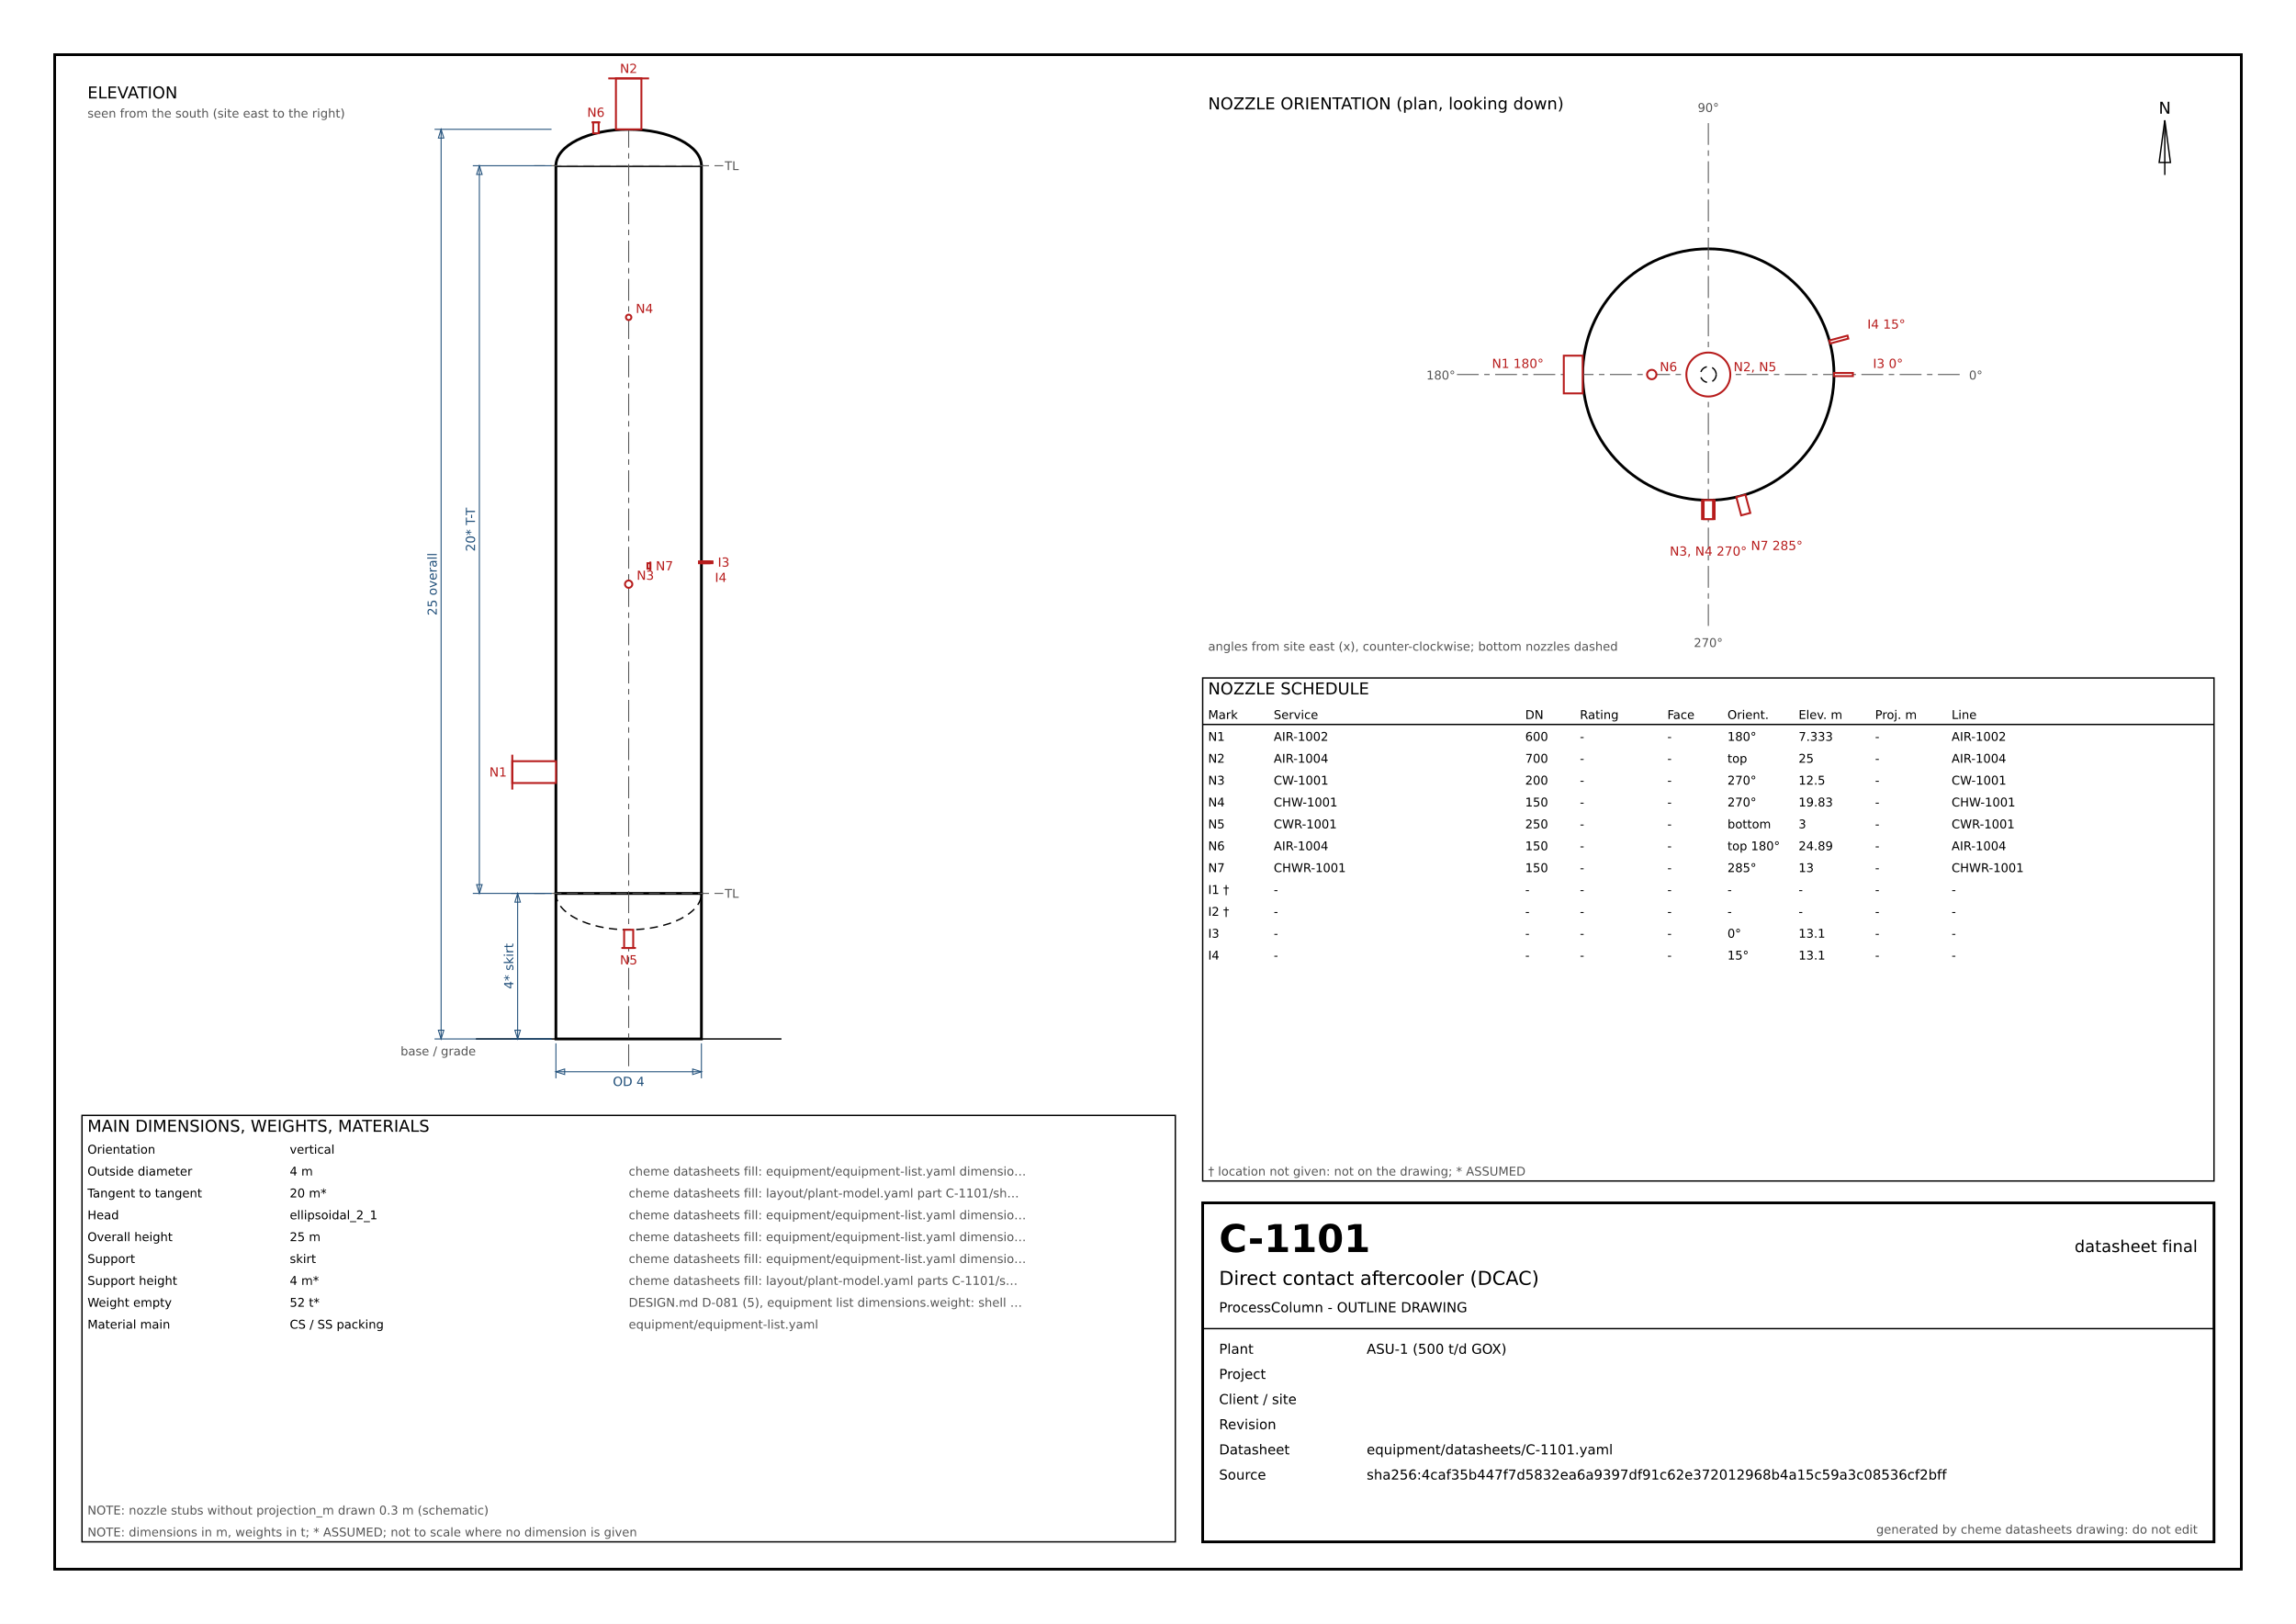
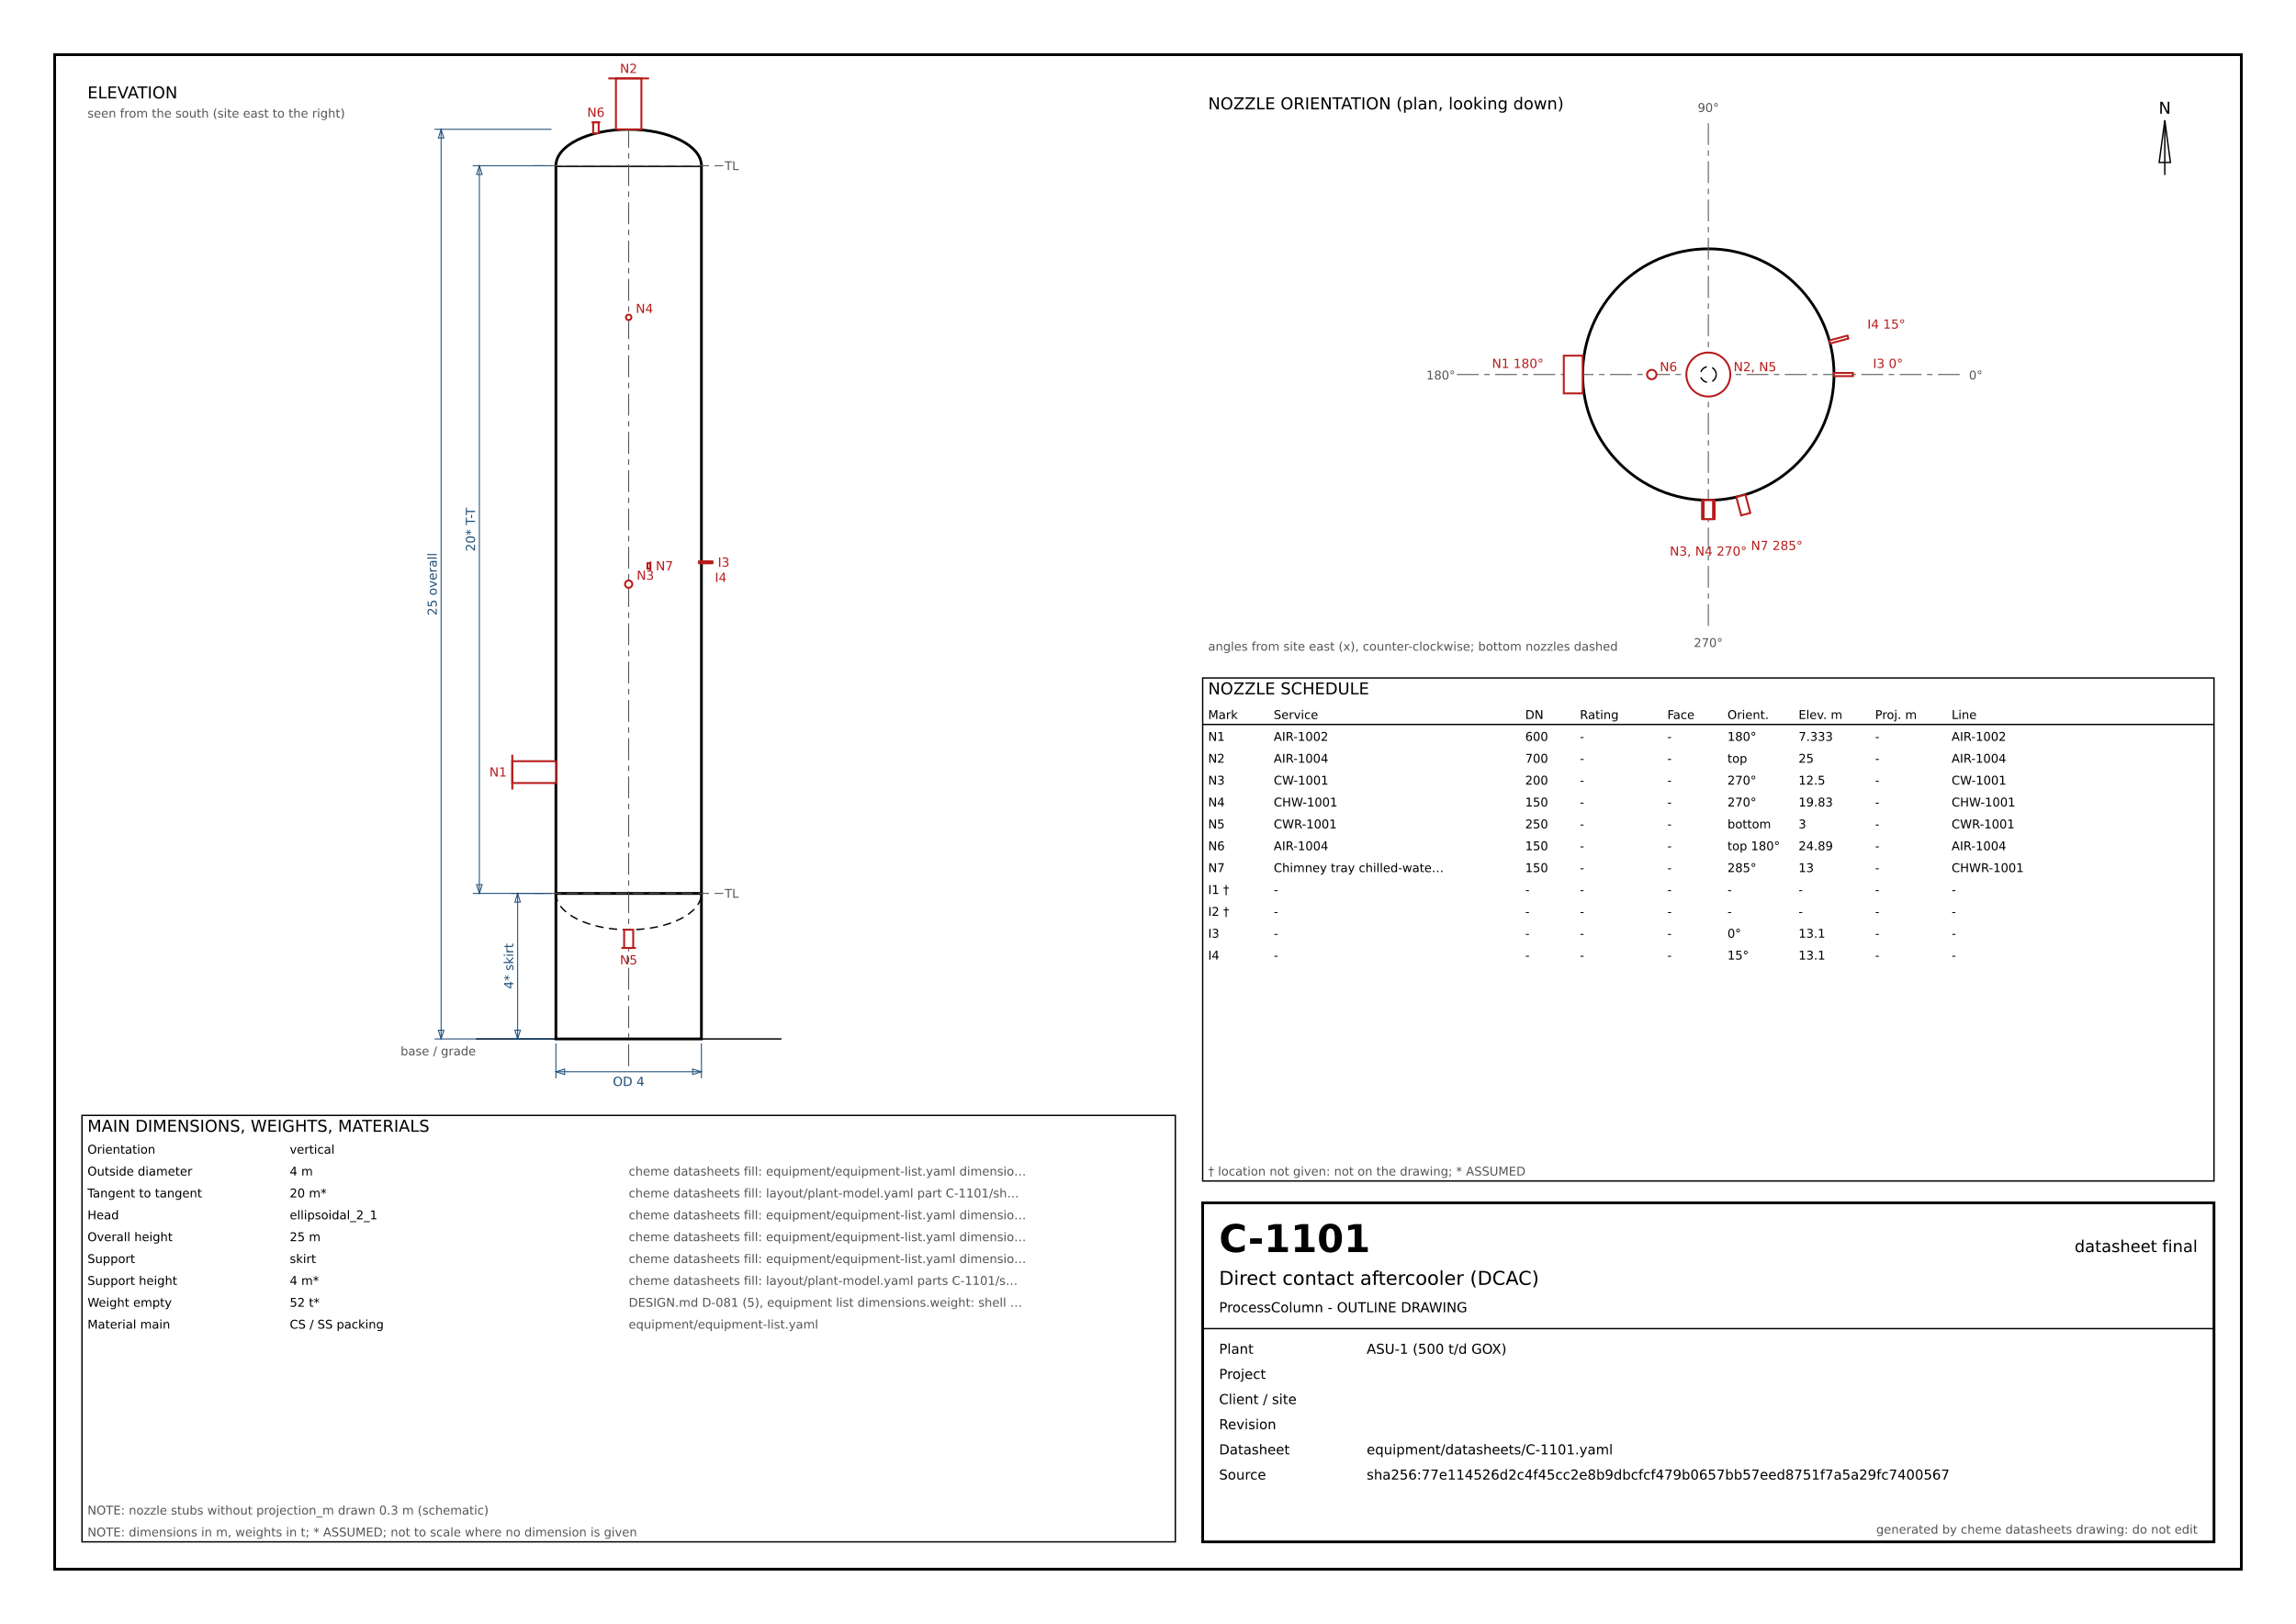
<svg xmlns="http://www.w3.org/2000/svg" width="420mm" height="297mm" viewBox="0 0 420 297">
  <style>
.frame{fill:none;stroke:#000;stroke-width:0.5}
.thin{fill:none;stroke:#000;stroke-width:0.25}
.outline{fill:#fff;stroke:#000;stroke-width:0.5}
.hidden{fill:none;stroke:#000;stroke-width:0.25;stroke-dasharray:1.5 1}
.centre{fill:none;stroke:#555;stroke-width:0.18;stroke-dasharray:4 1 1 1}
.tl{fill:none;stroke:#555;stroke-width:0.18;stroke-dasharray:2 1}
.dim{fill:none;stroke:#1f4e79;stroke-width:0.18}
.nozzle{fill:#fff;stroke:#b71c1c;stroke-width:0.35}
.section{fill:none;stroke:#2e7d32;stroke-width:0.25;stroke-dasharray:2 1}
text{font-family:'DejaVu Sans',Arial,Helvetica,sans-serif;fill:#000}
.t2{font-size:2.2px}.t25{font-size:2.5px}.t3{font-size:3px}.t35{font-size:3.5px}
.t5{font-size:5px;font-weight:bold}.t7{font-size:7px;font-weight:bold}
.dimt{font-size:2.3px;fill:#1f4e79}.nt{font-size:2.3px;fill:#b71c1c}
.note{font-size:2.2px;fill:#555}
.draft{font-size:40px;font-weight:bold;fill:#c62828;fill-opacity:0.12}
</style>
  <rect x="0" y="0" width="420" height="297" fill="#fff" />
  <rect x="10" y="10" width="400" height="277" class="frame" />
  <text x="16" y="18" class="t3" text-anchor="start">ELEVATION</text>
  <rect x="101.69" y="163.4" width="26.62" height="26.62" class="outline" />
  <path d="M101.69,163.4 A13.31,6.65 0 0 0 128.31,163.4" class="hidden" />
  <rect x="101.69" y="30.31" width="26.62" height="133.09" class="outline" />
  <path d="M101.69,30.31 A13.31,6.65 0 0 1 128.31,30.31" class="outline" />
  <line x1="97.7" y1="163.4" x2="132.3" y2="163.4" class="tl" />
  <text x="132.57" y="164.2" class="note" text-anchor="start">TL</text>
  <line x1="97.7" y1="30.31" x2="132.3" y2="30.31" class="tl" />
  <text x="132.57" y="31.11" class="note" text-anchor="start">TL</text>
  <line x1="115" y1="195.01" x2="115" y2="20.33" class="centre" />
  <line x1="87.05" y1="190.02" x2="142.95" y2="190.02" class="thin" />
  <text x="87.05" y="193.02" class="note" text-anchor="end">base / grade</text>
  <line x1="100.89" y1="190.02" x2="79.49" y2="190.02" class="dim" />
  <line x1="100.89" y1="23.65" x2="79.49" y2="23.65" class="dim" />
  <line x1="80.69" y1="190.02" x2="80.69" y2="23.65" class="dim" />
  <path d="M80.69,190.02 l0.5,-1.6 l-1,0 z" class="dim" />
  <path d="M80.69,23.65 l0.5,1.6 l-1,0 z" class="dim" />
  <text x="79.89" y="106.84" class="dimt" text-anchor="middle" transform="rotate(-90 79.89 106.84)">25 overall</text>
  <line x1="100.89" y1="163.4" x2="86.49" y2="163.4" class="dim" />
  <line x1="100.89" y1="30.31" x2="86.49" y2="30.31" class="dim" />
  <line x1="87.69" y1="163.4" x2="87.69" y2="30.31" class="dim" />
  <path d="M87.69,163.4 l0.5,-1.6 l-1,0 z" class="dim" />
  <path d="M87.69,30.31 l0.5,1.6 l-1,0 z" class="dim" />
  <text x="86.89" y="96.85" class="dimt" text-anchor="middle" transform="rotate(-90 86.89 96.85)">20* T-T</text>
  <line x1="100.89" y1="190.02" x2="93.49" y2="190.02" class="dim" />
  <line x1="100.89" y1="163.4" x2="93.49" y2="163.4" class="dim" />
  <line x1="94.69" y1="190.02" x2="94.69" y2="163.4" class="dim" />
  <path d="M94.69,190.02 l0.5,-1.6 l-1,0 z" class="dim" />
  <path d="M94.69,163.4 l0.5,1.6 l-1,0 z" class="dim" />
  <text x="93.89" y="176.71" class="dimt" text-anchor="middle" transform="rotate(-90 93.89 176.71)">4* skirt</text>
  <line x1="101.69" y1="190.82" x2="101.69" y2="197.22" class="dim" />
  <line x1="128.31" y1="190.82" x2="128.31" y2="197.22" class="dim" />
  <line x1="101.69" y1="196.02" x2="128.31" y2="196.02" class="dim" />
  <path d="M101.69,196.02 l1.6,0.5 l0,-1 z" class="dim" />
  <path d="M128.31,196.02 l-1.6,0.5 l0,-1 z" class="dim" />
  <text x="115" y="198.62" class="dimt" text-anchor="middle">OD 4</text>
  <rect x="93.71" y="139.22" width="7.99" height="3.99" class="nozzle" />
  <line x1="93.71" y1="138.03" x2="93.71" y2="144.41" class="nozzle" />
  <rect x="112.67" y="14.34" width="4.66" height="9.32" class="nozzle" />
  <line x1="111.27" y1="14.34" x2="118.73" y2="14.34" class="nozzle" />
  <circle cx="115" cy="106.84" r="0.67" class="nozzle" />
  <circle cx="115" cy="58.04" r="0.5" class="nozzle" />
  <rect x="114.17" y="170.05" width="1.66" height="3.33" class="nozzle" />
  <line x1="113.67" y1="173.38" x2="116.33" y2="173.38" class="nozzle" />
  <rect x="108.51" y="22.37" width="1" height="2" class="nozzle" />
  <line x1="108.21" y1="22.37" x2="109.81" y2="22.37" class="nozzle" />
  <rect x="118.44" y="103.01" width="0.52" height="1" class="nozzle" />
  <line x1="118.96" y1="102.71" x2="118.96" y2="104.31" class="nozzle" />
  <rect x="128.31" y="102.68" width="2" height="0.33" class="nozzle" />
  <line x1="130.31" y1="102.58" x2="130.31" y2="103.11" class="nozzle" />
  <rect x="127.86" y="102.68" width="1.93" height="0.33" class="nozzle" />
  <line x1="129.78" y1="102.58" x2="129.78" y2="103.11" class="nozzle" />
  <text x="92.71" y="142.02" class="nt" text-anchor="end">N1</text>
  <text x="115" y="13.34" class="nt" text-anchor="middle">N2</text>
  <text x="116.47" y="106.04" class="nt" text-anchor="start">N3</text>
  <text x="116.3" y="57.24" class="nt" text-anchor="start">N4</text>
  <text x="115" y="176.38" class="nt" text-anchor="middle">N5</text>
  <text x="109.01" y="21.37" class="nt" text-anchor="middle">N6</text>
  <text x="119.96" y="104.31" class="nt" text-anchor="start">N7</text>
  <text x="131.31" y="103.64" class="nt" text-anchor="start">I3</text>
  <text x="130.78" y="106.44" class="nt" text-anchor="start">I4</text>
  <circle cx="312.5" cy="68.5" r="22.99" class="outline" />
  <line x1="312.5" y1="68.5" x2="358.48" y2="68.5" class="centre" />
  <line x1="312.5" y1="68.5" x2="312.5" y2="22.52" class="centre" />
  <line x1="312.5" y1="68.5" x2="266.52" y2="68.5" class="centre" />
  <line x1="312.5" y1="68.5" x2="312.5" y2="114.48" class="centre" />
  <text x="361.43" y="69.4" class="note" text-anchor="middle">0°</text>
  <text x="312.5" y="20.47" class="note" text-anchor="middle">90°</text>
  <text x="263.57" y="69.4" class="note" text-anchor="middle">180°</text>
  <text x="312.5" y="118.33" class="note" text-anchor="middle">270°</text>
  <line x1="396" y1="32" x2="396" y2="22" class="thin" />
  <path d="M396,22 L394.97,29.71 L397.03,29.71 z" class="thin" />
  <text x="396" y="20.8" class="t3" text-anchor="middle">N</text>
  <path d="M289.51,71.95 L286.06,71.95 L286.06,65.05 L289.51,65.05 z" class="nozzle" />
  <circle cx="312.5" cy="68.5" r="4.02" class="nozzle" />
  <path d="M313.65,91.49 L313.65,94.94 L311.35,94.94 L311.35,91.49 z" class="nozzle" />
  <path d="M313.36,91.49 L313.36,94.94 L311.64,94.94 L311.64,91.49 z" class="nozzle" />
  <circle cx="312.5" cy="68.5" r="1.44" class="hidden" />
  <circle cx="302.15" cy="68.5" r="0.86" class="nozzle" />
  <path d="M319.28,90.48 L320.18,93.82 L318.51,94.26 L317.62,90.93 z" class="nozzle" />
  <path d="M335.49,68.21 L338.94,68.21 L338.94,68.79 L335.49,68.79 z" class="nozzle" />
  <path d="M334.63,62.27 L337.96,61.38 L338.11,61.93 L334.78,62.83 z" class="nozzle" />
  <text x="282.38" y="67.3" class="nt" text-anchor="end">N1 180°</text>
  <text x="317.12" y="67.9" class="nt" text-anchor="start">N2, N5</text>
  <text x="312.5" y="101.62" class="nt" text-anchor="middle">N3, N4 270°</text>
  <text x="303.62" y="67.9" class="nt" text-anchor="start">N6</text>
  <text x="320.3" y="100.59" class="nt" text-anchor="start">N7 285°</text>
  <text x="342.62" y="67.3" class="nt" text-anchor="start">I3 0°</text>
  <text x="341.59" y="60.1" class="nt" text-anchor="start">I4 15°</text>
  <text x="221" y="20" class="t3" text-anchor="start">NOZZLE ORIENTATION (plan, looking down)</text>
  <text x="221" y="119" class="note" text-anchor="start">angles from site east (x), counter-clockwise; bottom nozzles dashed</text>
  <text x="16" y="21.5" class="note" text-anchor="start">seen from the south (site east to the right)</text>
  <text x="221" y="127" class="t3" text-anchor="start">NOZZLE SCHEDULE</text>
  <text x="221" y="131.5" class="t2" text-anchor="start">Mark</text>
  <text x="233" y="131.5" class="t2" text-anchor="start">Service</text>
  <text x="279" y="131.5" class="t2" text-anchor="start">DN</text>
  <text x="289" y="131.5" class="t2" text-anchor="start">Rating</text>
  <text x="305" y="131.5" class="t2" text-anchor="start">Face</text>
  <text x="316" y="131.5" class="t2" text-anchor="start">Orient.</text>
  <text x="329" y="131.5" class="t2" text-anchor="start">Elev. m</text>
  <text x="343" y="131.5" class="t2" text-anchor="start">Proj. m</text>
  <text x="357" y="131.5" class="t2" text-anchor="start">Line</text>
  <line x1="220" y1="132.5" x2="405" y2="132.5" class="thin" />
  <text x="221" y="135.5" class="t2" text-anchor="start">N1</text>
  <text x="233" y="135.5" class="t2" text-anchor="start">AIR-1002</text>
  <text x="279" y="135.5" class="t2" text-anchor="start">600</text>
  <text x="289" y="135.5" class="t2" text-anchor="start">-</text>
  <text x="305" y="135.5" class="t2" text-anchor="start">-</text>
  <text x="316" y="135.5" class="t2" text-anchor="start">180°</text>
  <text x="329" y="135.5" class="t2" text-anchor="start">7.333</text>
  <text x="343" y="135.5" class="t2" text-anchor="start">-</text>
  <text x="357" y="135.5" class="t2" text-anchor="start">AIR-1002</text>
  <text x="221" y="139.5" class="t2" text-anchor="start">N2</text>
  <text x="233" y="139.5" class="t2" text-anchor="start">AIR-1004</text>
  <text x="279" y="139.5" class="t2" text-anchor="start">700</text>
  <text x="289" y="139.5" class="t2" text-anchor="start">-</text>
  <text x="305" y="139.5" class="t2" text-anchor="start">-</text>
  <text x="316" y="139.5" class="t2" text-anchor="start">top</text>
  <text x="329" y="139.5" class="t2" text-anchor="start">25</text>
  <text x="343" y="139.5" class="t2" text-anchor="start">-</text>
  <text x="357" y="139.5" class="t2" text-anchor="start">AIR-1004</text>
  <text x="221" y="143.5" class="t2" text-anchor="start">N3</text>
  <text x="233" y="143.5" class="t2" text-anchor="start">CW-1001</text>
  <text x="279" y="143.5" class="t2" text-anchor="start">200</text>
  <text x="289" y="143.5" class="t2" text-anchor="start">-</text>
  <text x="305" y="143.5" class="t2" text-anchor="start">-</text>
  <text x="316" y="143.5" class="t2" text-anchor="start">270°</text>
  <text x="329" y="143.5" class="t2" text-anchor="start">12.5</text>
  <text x="343" y="143.5" class="t2" text-anchor="start">-</text>
  <text x="357" y="143.5" class="t2" text-anchor="start">CW-1001</text>
  <text x="221" y="147.5" class="t2" text-anchor="start">N4</text>
  <text x="233" y="147.5" class="t2" text-anchor="start">CHW-1001</text>
  <text x="279" y="147.5" class="t2" text-anchor="start">150</text>
  <text x="289" y="147.5" class="t2" text-anchor="start">-</text>
  <text x="305" y="147.5" class="t2" text-anchor="start">-</text>
  <text x="316" y="147.5" class="t2" text-anchor="start">270°</text>
  <text x="329" y="147.5" class="t2" text-anchor="start">19.83</text>
  <text x="343" y="147.5" class="t2" text-anchor="start">-</text>
  <text x="357" y="147.5" class="t2" text-anchor="start">CHW-1001</text>
  <text x="221" y="151.5" class="t2" text-anchor="start">N5</text>
  <text x="233" y="151.5" class="t2" text-anchor="start">CWR-1001</text>
  <text x="279" y="151.5" class="t2" text-anchor="start">250</text>
  <text x="289" y="151.5" class="t2" text-anchor="start">-</text>
  <text x="305" y="151.5" class="t2" text-anchor="start">-</text>
  <text x="316" y="151.5" class="t2" text-anchor="start">bottom</text>
  <text x="329" y="151.5" class="t2" text-anchor="start">3</text>
  <text x="343" y="151.5" class="t2" text-anchor="start">-</text>
  <text x="357" y="151.5" class="t2" text-anchor="start">CWR-1001</text>
  <text x="221" y="155.5" class="t2" text-anchor="start">N6</text>
  <text x="233" y="155.5" class="t2" text-anchor="start">AIR-1004</text>
  <text x="279" y="155.5" class="t2" text-anchor="start">150</text>
  <text x="289" y="155.5" class="t2" text-anchor="start">-</text>
  <text x="305" y="155.5" class="t2" text-anchor="start">-</text>
  <text x="316" y="155.5" class="t2" text-anchor="start">top 180°</text>
  <text x="329" y="155.5" class="t2" text-anchor="start">24.89</text>
  <text x="343" y="155.5" class="t2" text-anchor="start">-</text>
  <text x="357" y="155.5" class="t2" text-anchor="start">AIR-1004</text>
  <text x="221" y="159.5" class="t2" text-anchor="start">N7</text>
-   <text x="233" y="159.5" class="t2" text-anchor="start">CHWR-1001</text>
+   <text x="233" y="159.5" class="t2" text-anchor="start">Chimney tray chilled-wate…</text>
  <text x="279" y="159.5" class="t2" text-anchor="start">150</text>
  <text x="289" y="159.5" class="t2" text-anchor="start">-</text>
  <text x="305" y="159.5" class="t2" text-anchor="start">-</text>
  <text x="316" y="159.5" class="t2" text-anchor="start">285°</text>
  <text x="329" y="159.5" class="t2" text-anchor="start">13</text>
  <text x="343" y="159.5" class="t2" text-anchor="start">-</text>
  <text x="357" y="159.5" class="t2" text-anchor="start">CHWR-1001</text>
  <text x="221" y="163.5" class="t2" text-anchor="start">I1 †</text>
  <text x="233" y="163.5" class="t2" text-anchor="start">-</text>
  <text x="279" y="163.5" class="t2" text-anchor="start">-</text>
  <text x="289" y="163.5" class="t2" text-anchor="start">-</text>
  <text x="305" y="163.5" class="t2" text-anchor="start">-</text>
  <text x="316" y="163.5" class="t2" text-anchor="start">-</text>
  <text x="329" y="163.5" class="t2" text-anchor="start">-</text>
  <text x="343" y="163.5" class="t2" text-anchor="start">-</text>
  <text x="357" y="163.5" class="t2" text-anchor="start">-</text>
  <text x="221" y="167.5" class="t2" text-anchor="start">I2 †</text>
  <text x="233" y="167.5" class="t2" text-anchor="start">-</text>
  <text x="279" y="167.5" class="t2" text-anchor="start">-</text>
  <text x="289" y="167.5" class="t2" text-anchor="start">-</text>
  <text x="305" y="167.5" class="t2" text-anchor="start">-</text>
  <text x="316" y="167.5" class="t2" text-anchor="start">-</text>
  <text x="329" y="167.5" class="t2" text-anchor="start">-</text>
  <text x="343" y="167.5" class="t2" text-anchor="start">-</text>
  <text x="357" y="167.5" class="t2" text-anchor="start">-</text>
  <text x="221" y="171.5" class="t2" text-anchor="start">I3</text>
  <text x="233" y="171.5" class="t2" text-anchor="start">-</text>
  <text x="279" y="171.5" class="t2" text-anchor="start">-</text>
  <text x="289" y="171.5" class="t2" text-anchor="start">-</text>
  <text x="305" y="171.5" class="t2" text-anchor="start">-</text>
  <text x="316" y="171.5" class="t2" text-anchor="start">0°</text>
  <text x="329" y="171.5" class="t2" text-anchor="start">13.1</text>
  <text x="343" y="171.5" class="t2" text-anchor="start">-</text>
  <text x="357" y="171.5" class="t2" text-anchor="start">-</text>
  <text x="221" y="175.5" class="t2" text-anchor="start">I4</text>
  <text x="233" y="175.5" class="t2" text-anchor="start">-</text>
  <text x="279" y="175.5" class="t2" text-anchor="start">-</text>
  <text x="289" y="175.5" class="t2" text-anchor="start">-</text>
  <text x="305" y="175.5" class="t2" text-anchor="start">-</text>
  <text x="316" y="175.5" class="t2" text-anchor="start">15°</text>
  <text x="329" y="175.5" class="t2" text-anchor="start">13.1</text>
  <text x="343" y="175.5" class="t2" text-anchor="start">-</text>
  <text x="357" y="175.5" class="t2" text-anchor="start">-</text>
  <text x="221" y="215" class="note" text-anchor="start">† location not given: not on the drawing; * ASSUMED</text>
  <rect x="220" y="124" width="185" height="92" class="thin" />
  <text x="16" y="207" class="t3" text-anchor="start">MAIN DIMENSIONS, WEIGHTS, MATERIALS</text>
  <text x="16" y="211" class="t2" text-anchor="start">Orientation</text>
  <text x="53" y="211" class="t2" text-anchor="start">vertical</text>
  <text x="115" y="211" class="note" text-anchor="start" />
  <text x="16" y="215" class="t2" text-anchor="start">Outside diameter</text>
  <text x="53" y="215" class="t2" text-anchor="start">4 m</text>
  <text x="115" y="215" class="note" text-anchor="start">cheme datasheets fill: equipment/equipment-list.yaml dimensio…</text>
  <text x="16" y="219" class="t2" text-anchor="start">Tangent to tangent</text>
  <text x="53" y="219" class="t2" text-anchor="start">20 m*</text>
  <text x="115" y="219" class="note" text-anchor="start">cheme datasheets fill: layout/plant-model.yaml part C-1101/sh…</text>
  <text x="16" y="223" class="t2" text-anchor="start">Head</text>
  <text x="53" y="223" class="t2" text-anchor="start">ellipsoidal_2_1</text>
  <text x="115" y="223" class="note" text-anchor="start">cheme datasheets fill: equipment/equipment-list.yaml dimensio…</text>
  <text x="16" y="227" class="t2" text-anchor="start">Overall height</text>
  <text x="53" y="227" class="t2" text-anchor="start">25 m</text>
  <text x="115" y="227" class="note" text-anchor="start">cheme datasheets fill: equipment/equipment-list.yaml dimensio…</text>
  <text x="16" y="231" class="t2" text-anchor="start">Support</text>
  <text x="53" y="231" class="t2" text-anchor="start">skirt</text>
  <text x="115" y="231" class="note" text-anchor="start">cheme datasheets fill: equipment/equipment-list.yaml dimensio…</text>
  <text x="16" y="235" class="t2" text-anchor="start">Support height</text>
  <text x="53" y="235" class="t2" text-anchor="start">4 m*</text>
  <text x="115" y="235" class="note" text-anchor="start">cheme datasheets fill: layout/plant-model.yaml parts C-1101/s…</text>
  <text x="16" y="239" class="t2" text-anchor="start">Weight empty</text>
  <text x="53" y="239" class="t2" text-anchor="start">52 t*</text>
  <text x="115" y="239" class="note" text-anchor="start">DESIGN.md D-081 (5), equipment list dimensions.weight: shell …</text>
  <text x="16" y="243" class="t2" text-anchor="start">Material main</text>
  <text x="53" y="243" class="t2" text-anchor="start">CS / SS packing</text>
  <text x="115" y="243" class="note" text-anchor="start">equipment/equipment-list.yaml</text>
  <text x="16" y="277" class="note" text-anchor="start">NOTE: nozzle stubs without projection_m drawn 0.3 m (schematic)</text>
  <text x="16" y="281" class="note" text-anchor="start">NOTE: dimensions in m, weights in t; * ASSUMED; not to scale where no dimension is given</text>
  <rect x="15" y="204" width="200" height="78" class="thin" />
  <rect x="220" y="220" width="185" height="62" class="frame" />
  <text x="223" y="229" class="t7" text-anchor="start">C-1101</text>
  <text x="223" y="235" class="t35" text-anchor="start">Direct contact aftercooler (DCAC)</text>
  <text x="223" y="240" class="t25" text-anchor="start">ProcessColumn - OUTLINE DRAWING</text>
  <line x1="220" y1="243" x2="405" y2="243" class="thin" />
  <text x="223" y="247.6" class="t25" text-anchor="start">Plant</text>
  <text x="250" y="247.6" class="t25" text-anchor="start">ASU-1 (500 t/d GOX)</text>
  <text x="223" y="252.2" class="t25" text-anchor="start">Project</text>
  <text x="250" y="252.2" class="t25" text-anchor="start" />
  <text x="223" y="256.8" class="t25" text-anchor="start">Client / site</text>
  <text x="250" y="256.8" class="t25" text-anchor="start" />
  <text x="223" y="261.4" class="t25" text-anchor="start">Revision</text>
  <text x="250" y="261.4" class="t25" text-anchor="start" />
  <text x="223" y="266" class="t25" text-anchor="start">Datasheet</text>
  <text x="250" y="266" class="t25" text-anchor="start">equipment/datasheets/C-1101.yaml</text>
  <text x="223" y="270.6" class="t25" text-anchor="start">Source</text>
-   <text x="250" y="270.6" class="t25" text-anchor="start">sha256:4caf35b447f7d5832ea6a9397df91c62e372012968b4a15c59a3c08536cf2bff</text>
+   <text x="250" y="270.6" class="t25" text-anchor="start">sha256:77e114526d2c4f45cc2e8b9dbcfcf479b0657bb57eed8751f7a5a29fc7400567</text>
  <text x="402" y="229" class="t3" text-anchor="end">datasheet final</text>
  <text x="402" y="280.5" class="note" text-anchor="end">generated by cheme datasheets drawing: do not edit</text>
</svg>
